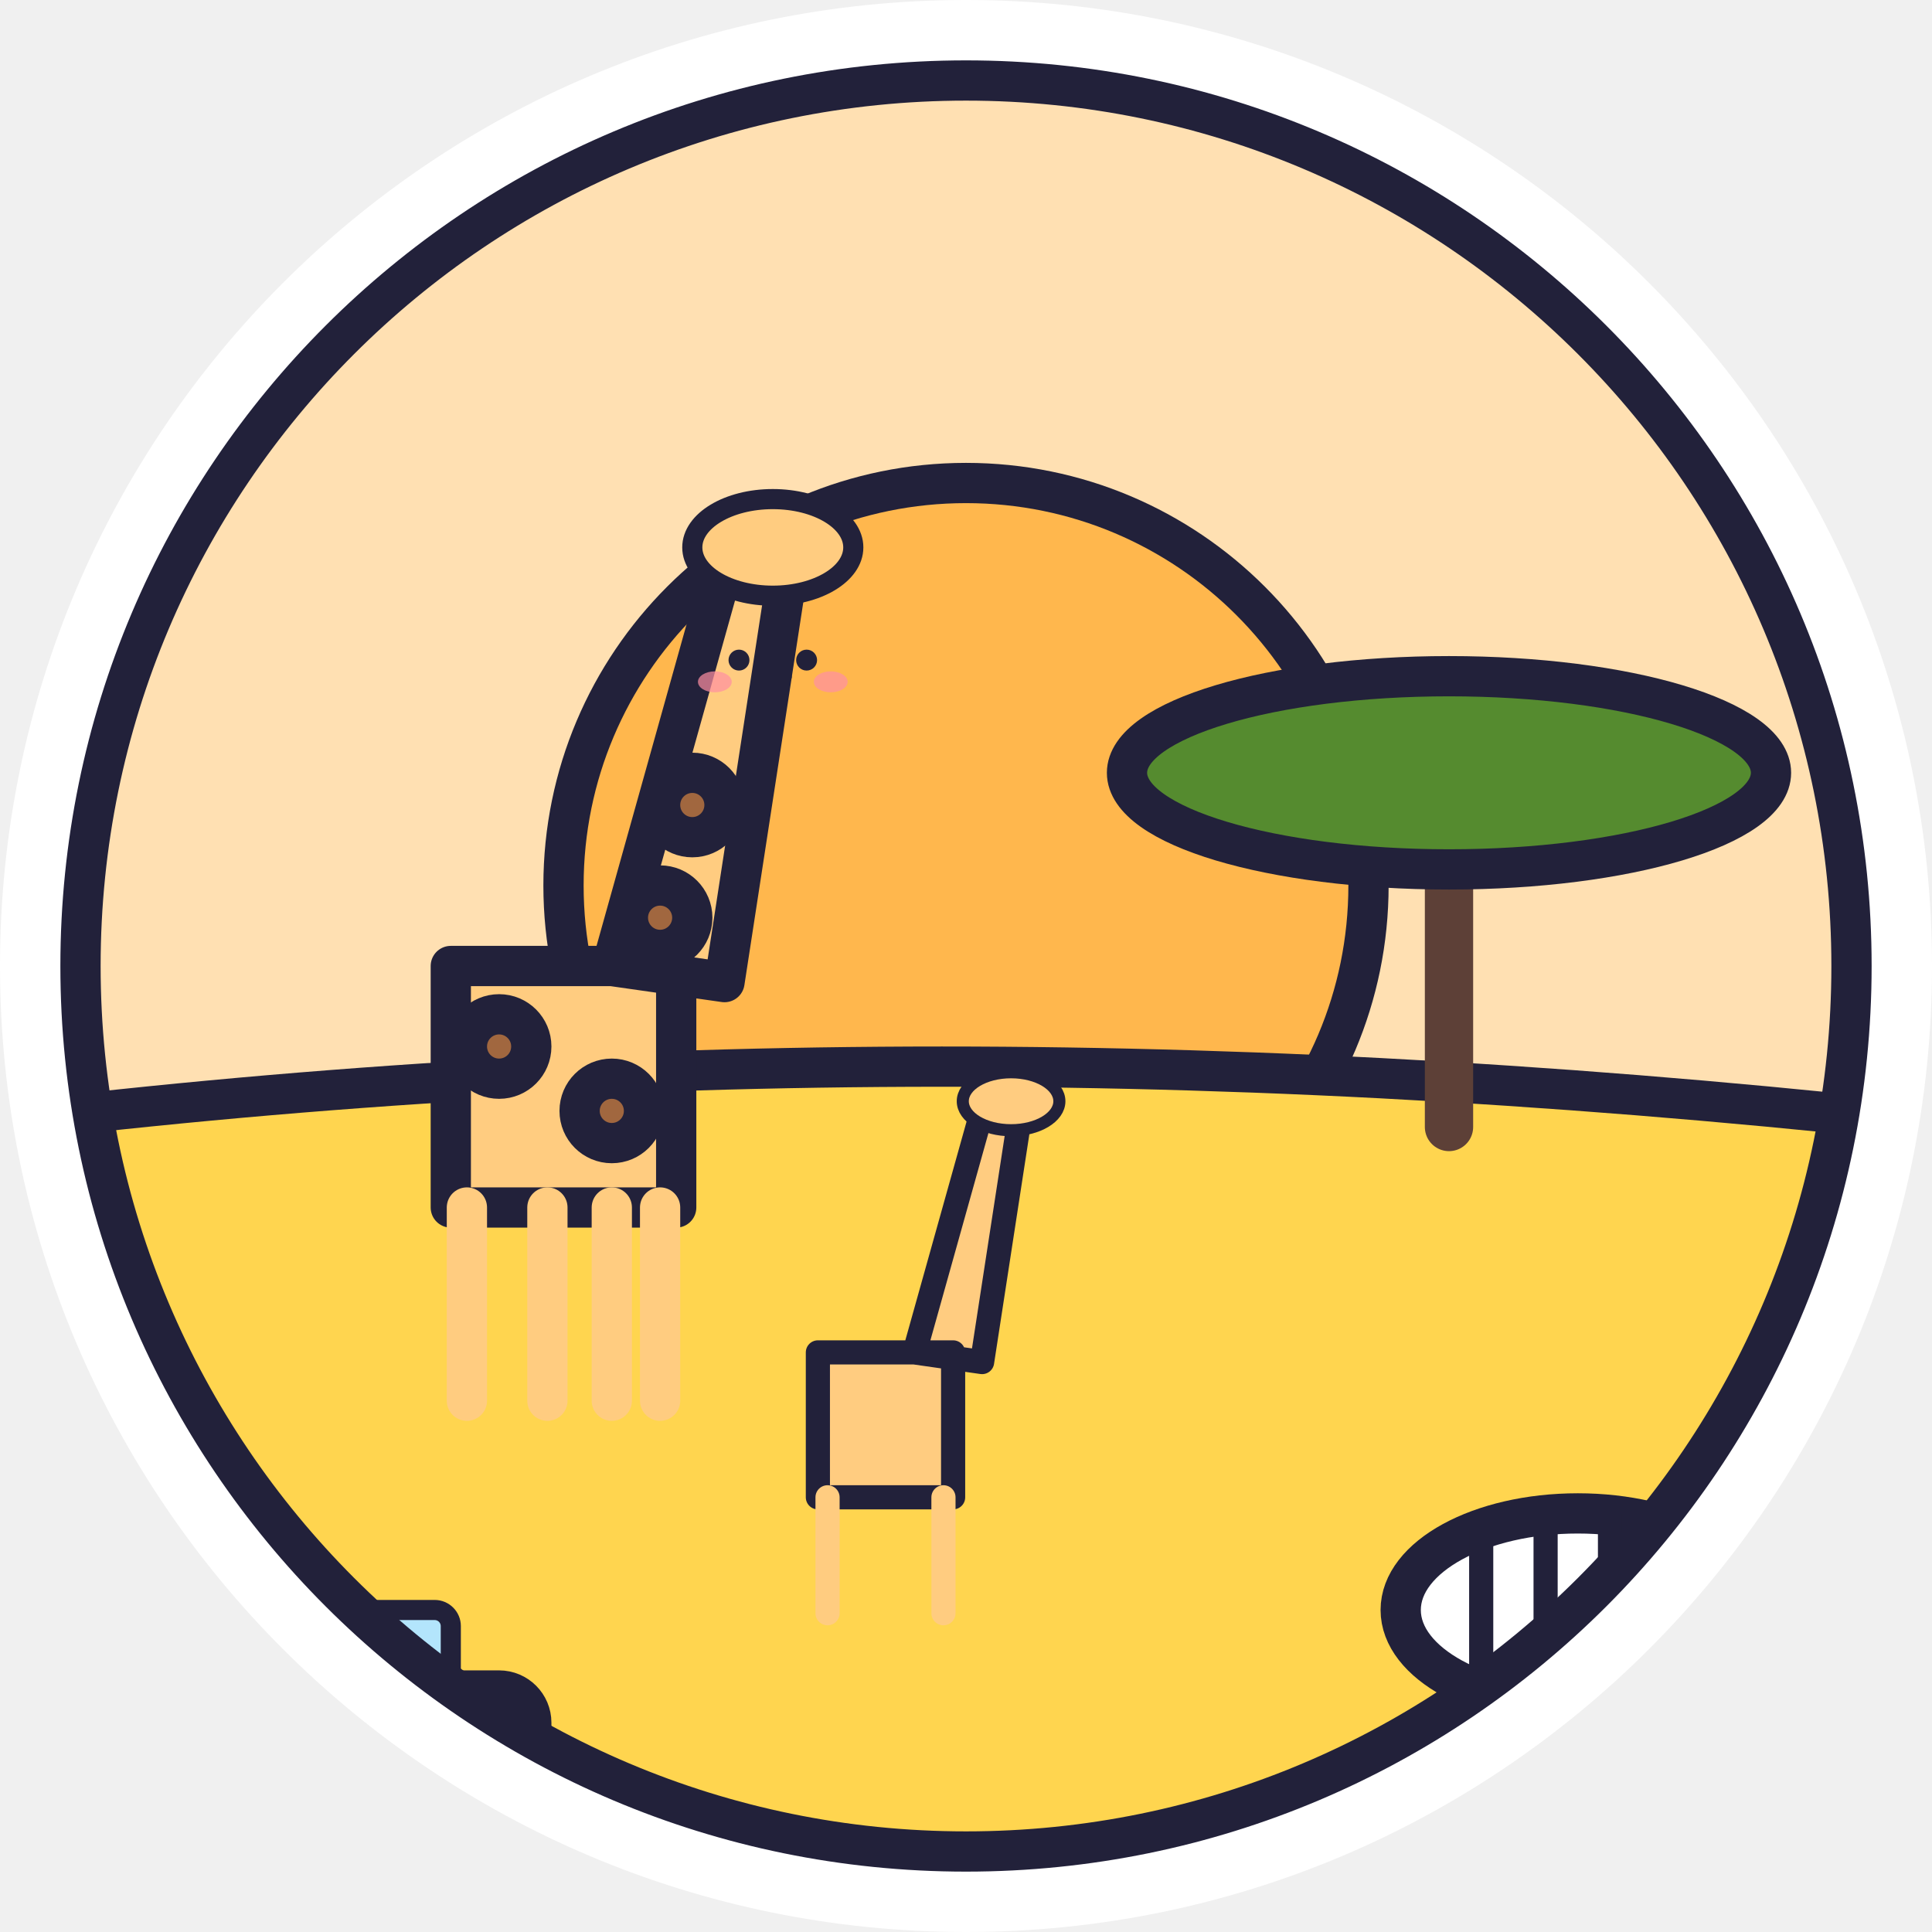
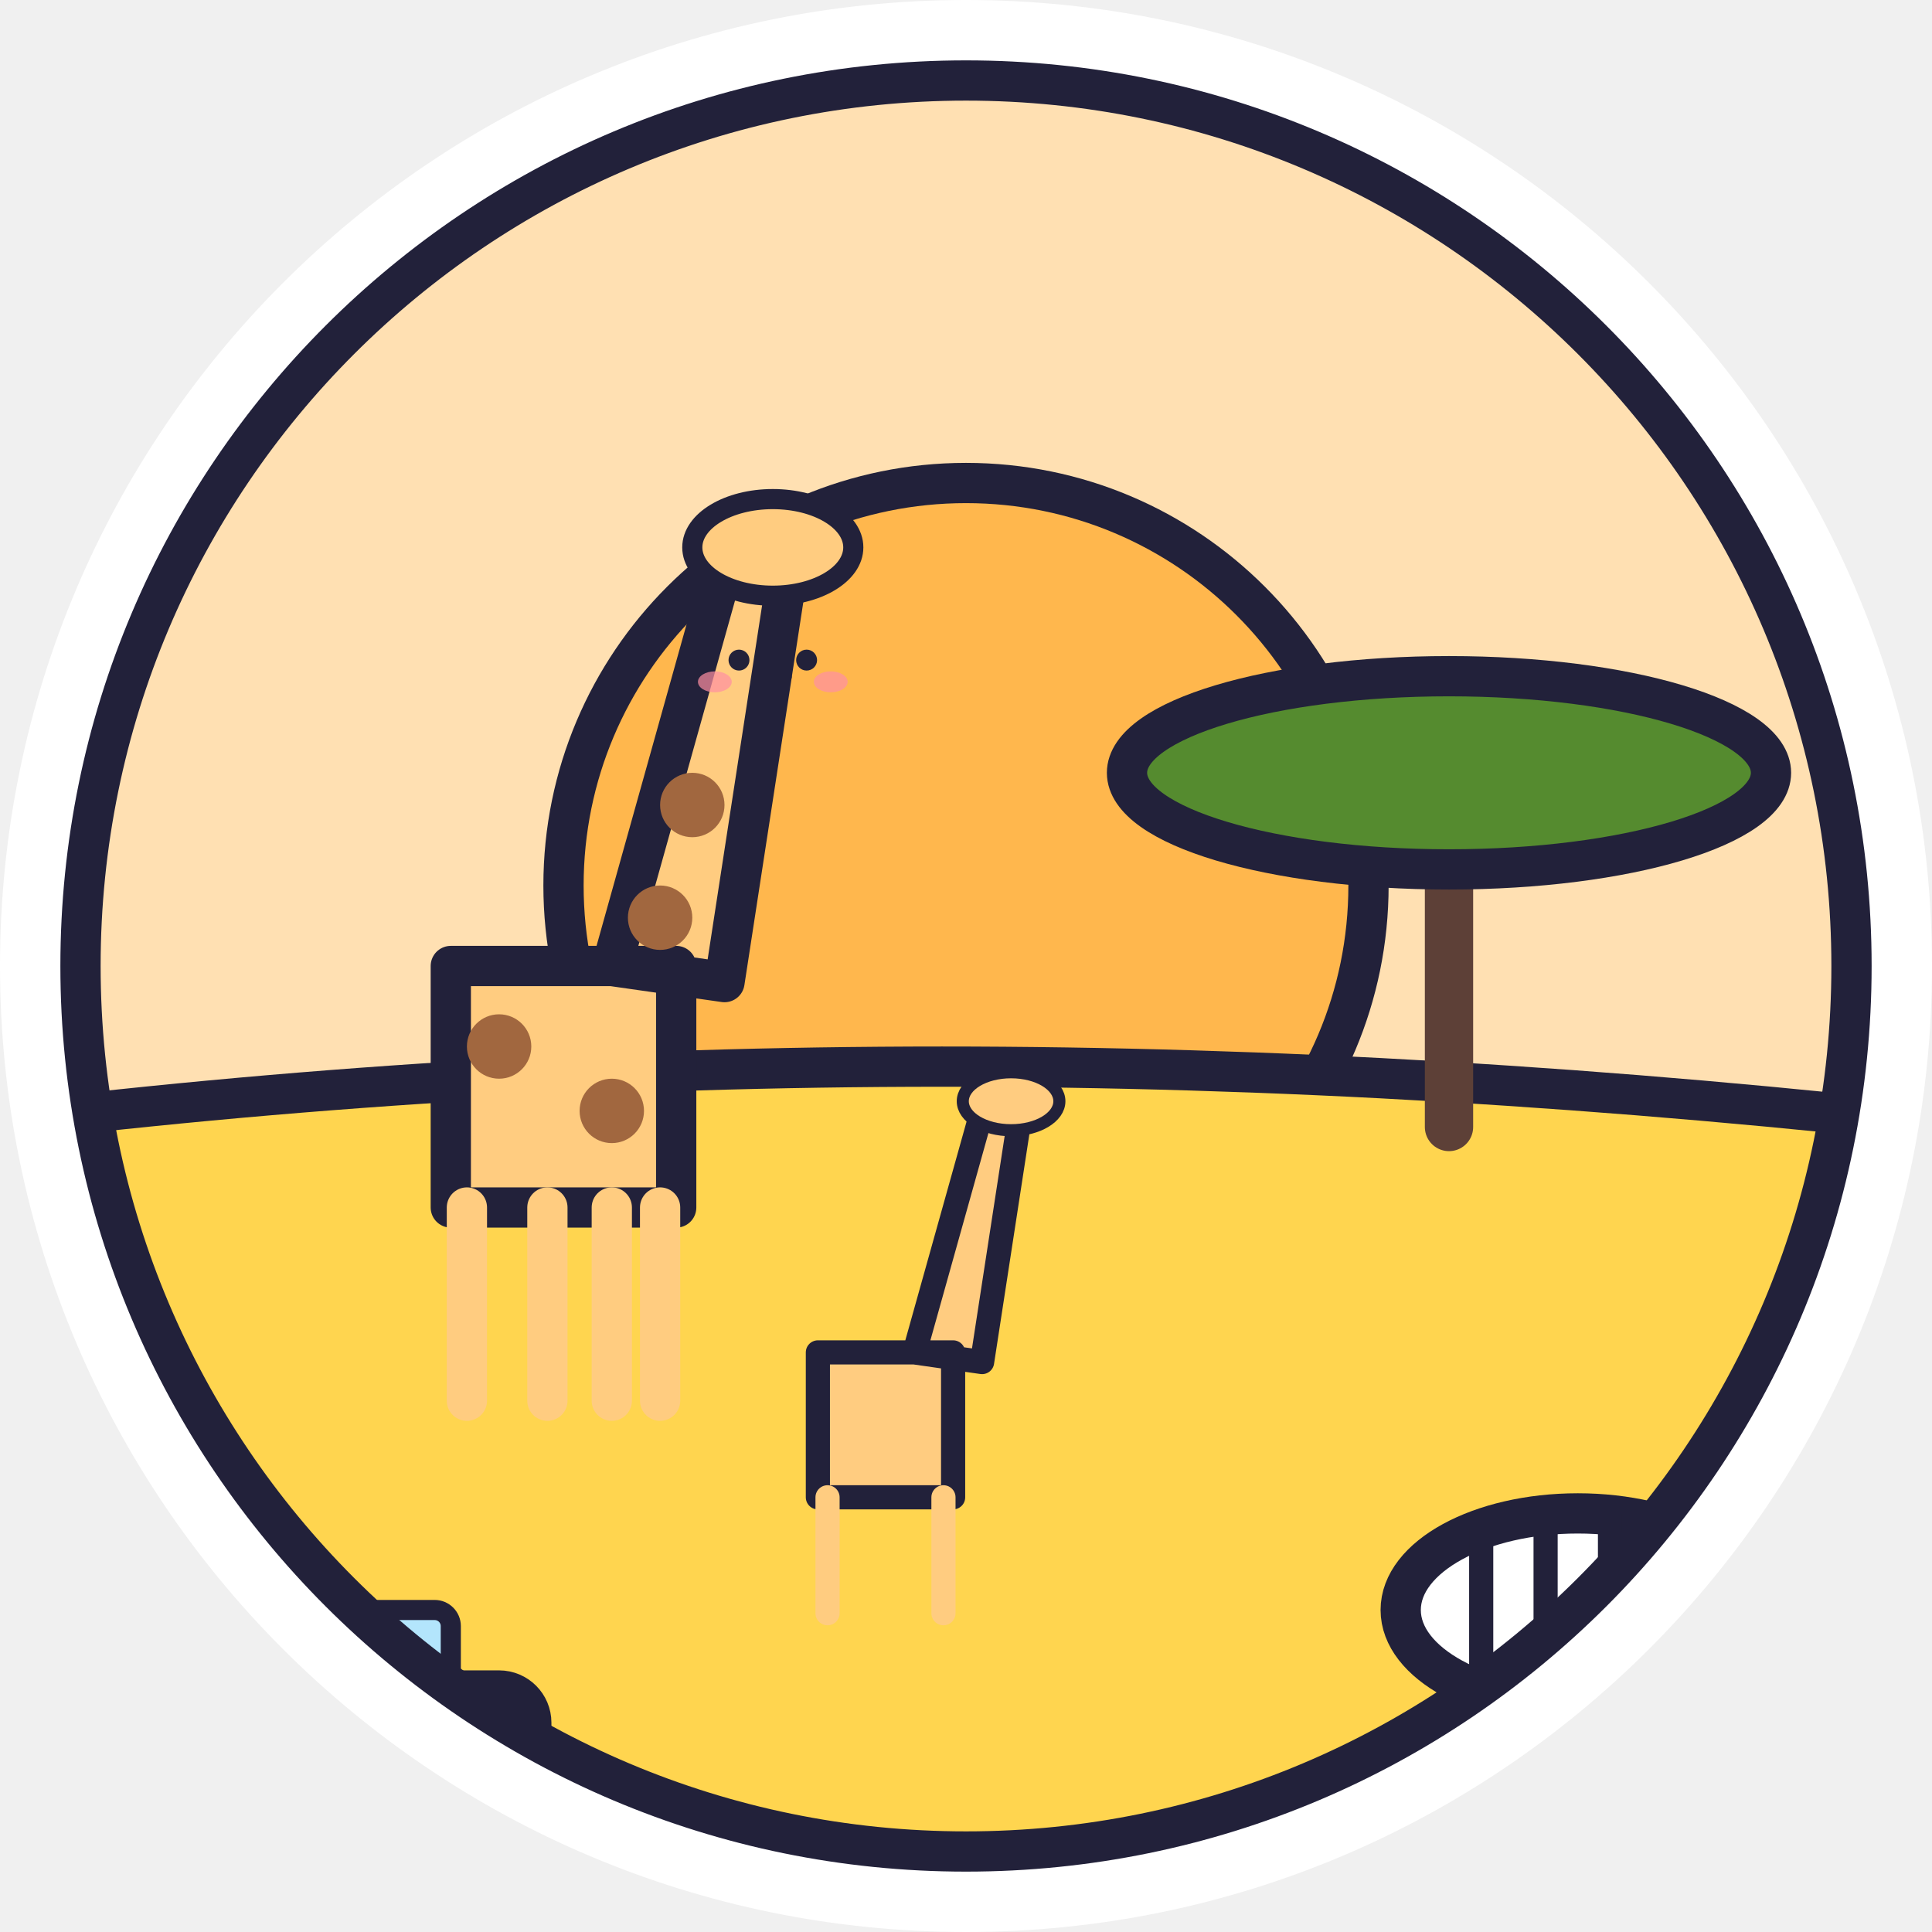
<svg xmlns="http://www.w3.org/2000/svg" viewBox="0 0 240 240" aria-hidden="true">
  <defs>
    <clipPath id="tl-sav">
      <circle cx="120" cy="120" r="110" />
    </clipPath>
  </defs>
  <circle cx="120" cy="120" r="120" fill="#fff" />
  <circle cx="120" cy="120" r="110" fill="#FFE0B2" />
  <g clip-path="url(#tl-sav)">
    <g stroke="#22213A" stroke-width="5" stroke-linejoin="round" stroke-linecap="round">
      <circle cx="120" cy="110" r="50" fill="#FFB74D" />
      <path d="M-4 140c80-10 160-10 248 0v110H-4z" fill="#FFD54F" />
      <path d="M180 140v-40" fill="none" stroke="#5D4037" stroke-width="6" />
      <ellipse cx="180" cy="96" rx="40" ry="12" fill="#558B2F" />
      <g transform="translate(70 150)">
        <path d="M-14 0v-30h28v30zM6-30l14-50h8l-8 52z" fill="#FFCC80" />
-         <circle cx="-8" cy="-20" r="4" fill="#A1673F" />
-         <circle cx="6" cy="-12" r="4" fill="#A1673F" />
-         <circle cx="16" cy="-50" r="4" fill="#A1673F" />
-         <circle cx="12" cy="-36" r="4" fill="#A1673F" />
+         <circle cx="-8" cy="-20" r="4" fill="#A1673F" stroke="none" />
+         <circle cx="6" cy="-12" r="4" fill="#A1673F" stroke="none" />
+         <circle cx="16" cy="-50" r="4" fill="#A1673F" stroke="none" />
+         <circle cx="12" cy="-36" r="4" fill="#A1673F" stroke="none" />
        <path d="M-12 0v24M-2 0v24M6 0v24M12 0v24" fill="none" stroke="#FFCC80" stroke-width="5" />
        <ellipse cx="26" cy="-82" rx="10" ry="6" fill="#FFCC80" stroke-width="2.5" />
      </g>
      <g transform="translate(110 186) scale(0.6)">
        <path d="M-14 0v-30h28v30zM6-30l14-50h8l-8 52z" fill="#FFCC80" />
        <path d="M-12 0v24M12 0v24" fill="none" stroke="#FFCC80" stroke-width="5" />
        <ellipse cx="26" cy="-82" rx="10" ry="6" fill="#FFCC80" stroke-width="2.5" />
      </g>
      <g transform="translate(196 200)">
        <ellipse cx="0" cy="0" rx="22" ry="12" fill="#FFFFFF" />
        <path d="M-12-10v20M-4-12v24M4-12v24M12-10v20" fill="none" stroke="#22213A" stroke-width="3" />
        <circle cx="24" cy="-10" r="8" fill="#FFFFFF" stroke-width="2.5" />
        <path d="M-14 10v14M14 10v14" fill="none" stroke="#22213A" stroke-width="4" />
      </g>
      <rect x="20" y="210" width="46" height="20" rx="4" fill="#8D6E63" />
      <rect x="30" y="200" width="26" height="12" rx="2" fill="#B3E5FC" stroke-width="2.5" />
      <circle cx="30" cy="232" r="7" fill="#22213A" />
      <circle cx="58" cy="232" r="7" fill="#22213A" />
      <circle class="f" cx="91.8" cy="82" r="1.3" fill="#22213A" stroke="none" />
      <circle class="f" cx="100.2" cy="82" r="1.3" fill="#22213A" stroke="none" />
      <ellipse class="f" cx="88.8" cy="84.7" rx="2.1" ry="1.3" fill="#FF8FA3" stroke="none" opacity=".7" />
      <ellipse class="f" cx="103.2" cy="84.7" rx="2.1" ry="1.3" fill="#FF8FA3" stroke="none" opacity=".7" />
      <path class="f" d="M94.2 84.1q1.8 1.8 3.6 0" fill="none" stroke-width="1.1" />
    </g>
  </g>
  <circle cx="120" cy="120" r="110" fill="none" stroke="#22213A" stroke-width="5" />
</svg>
